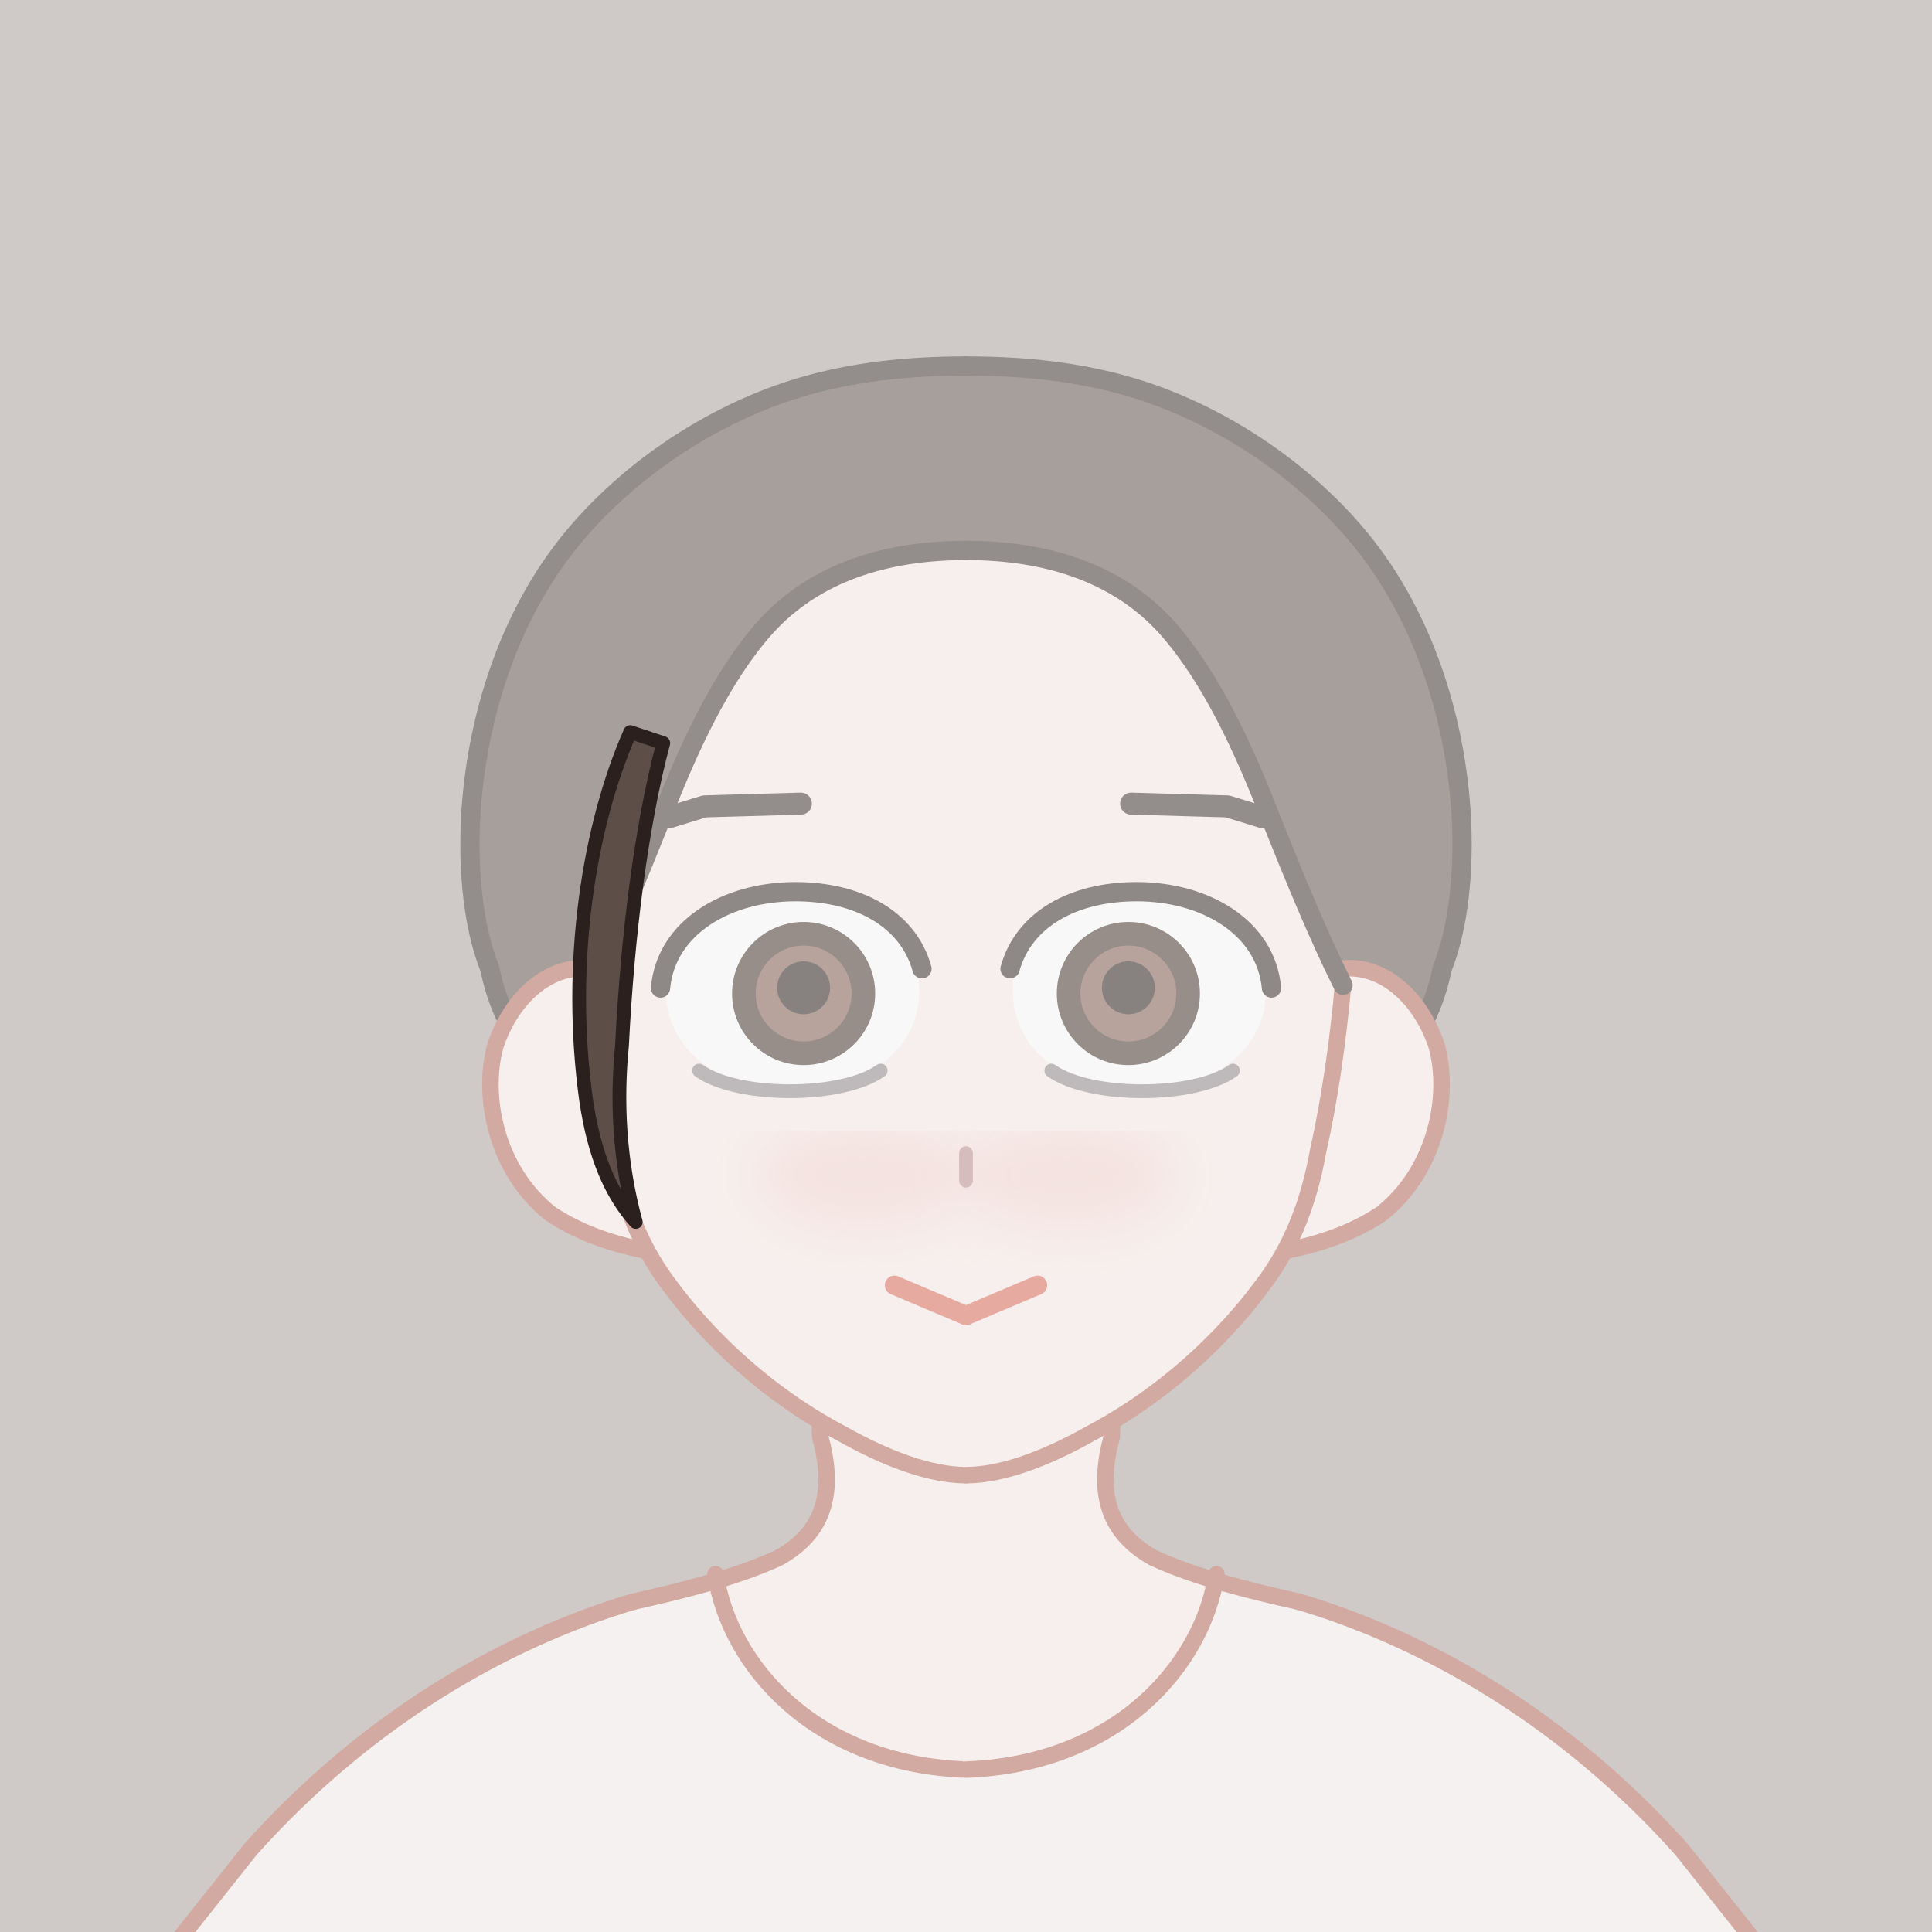
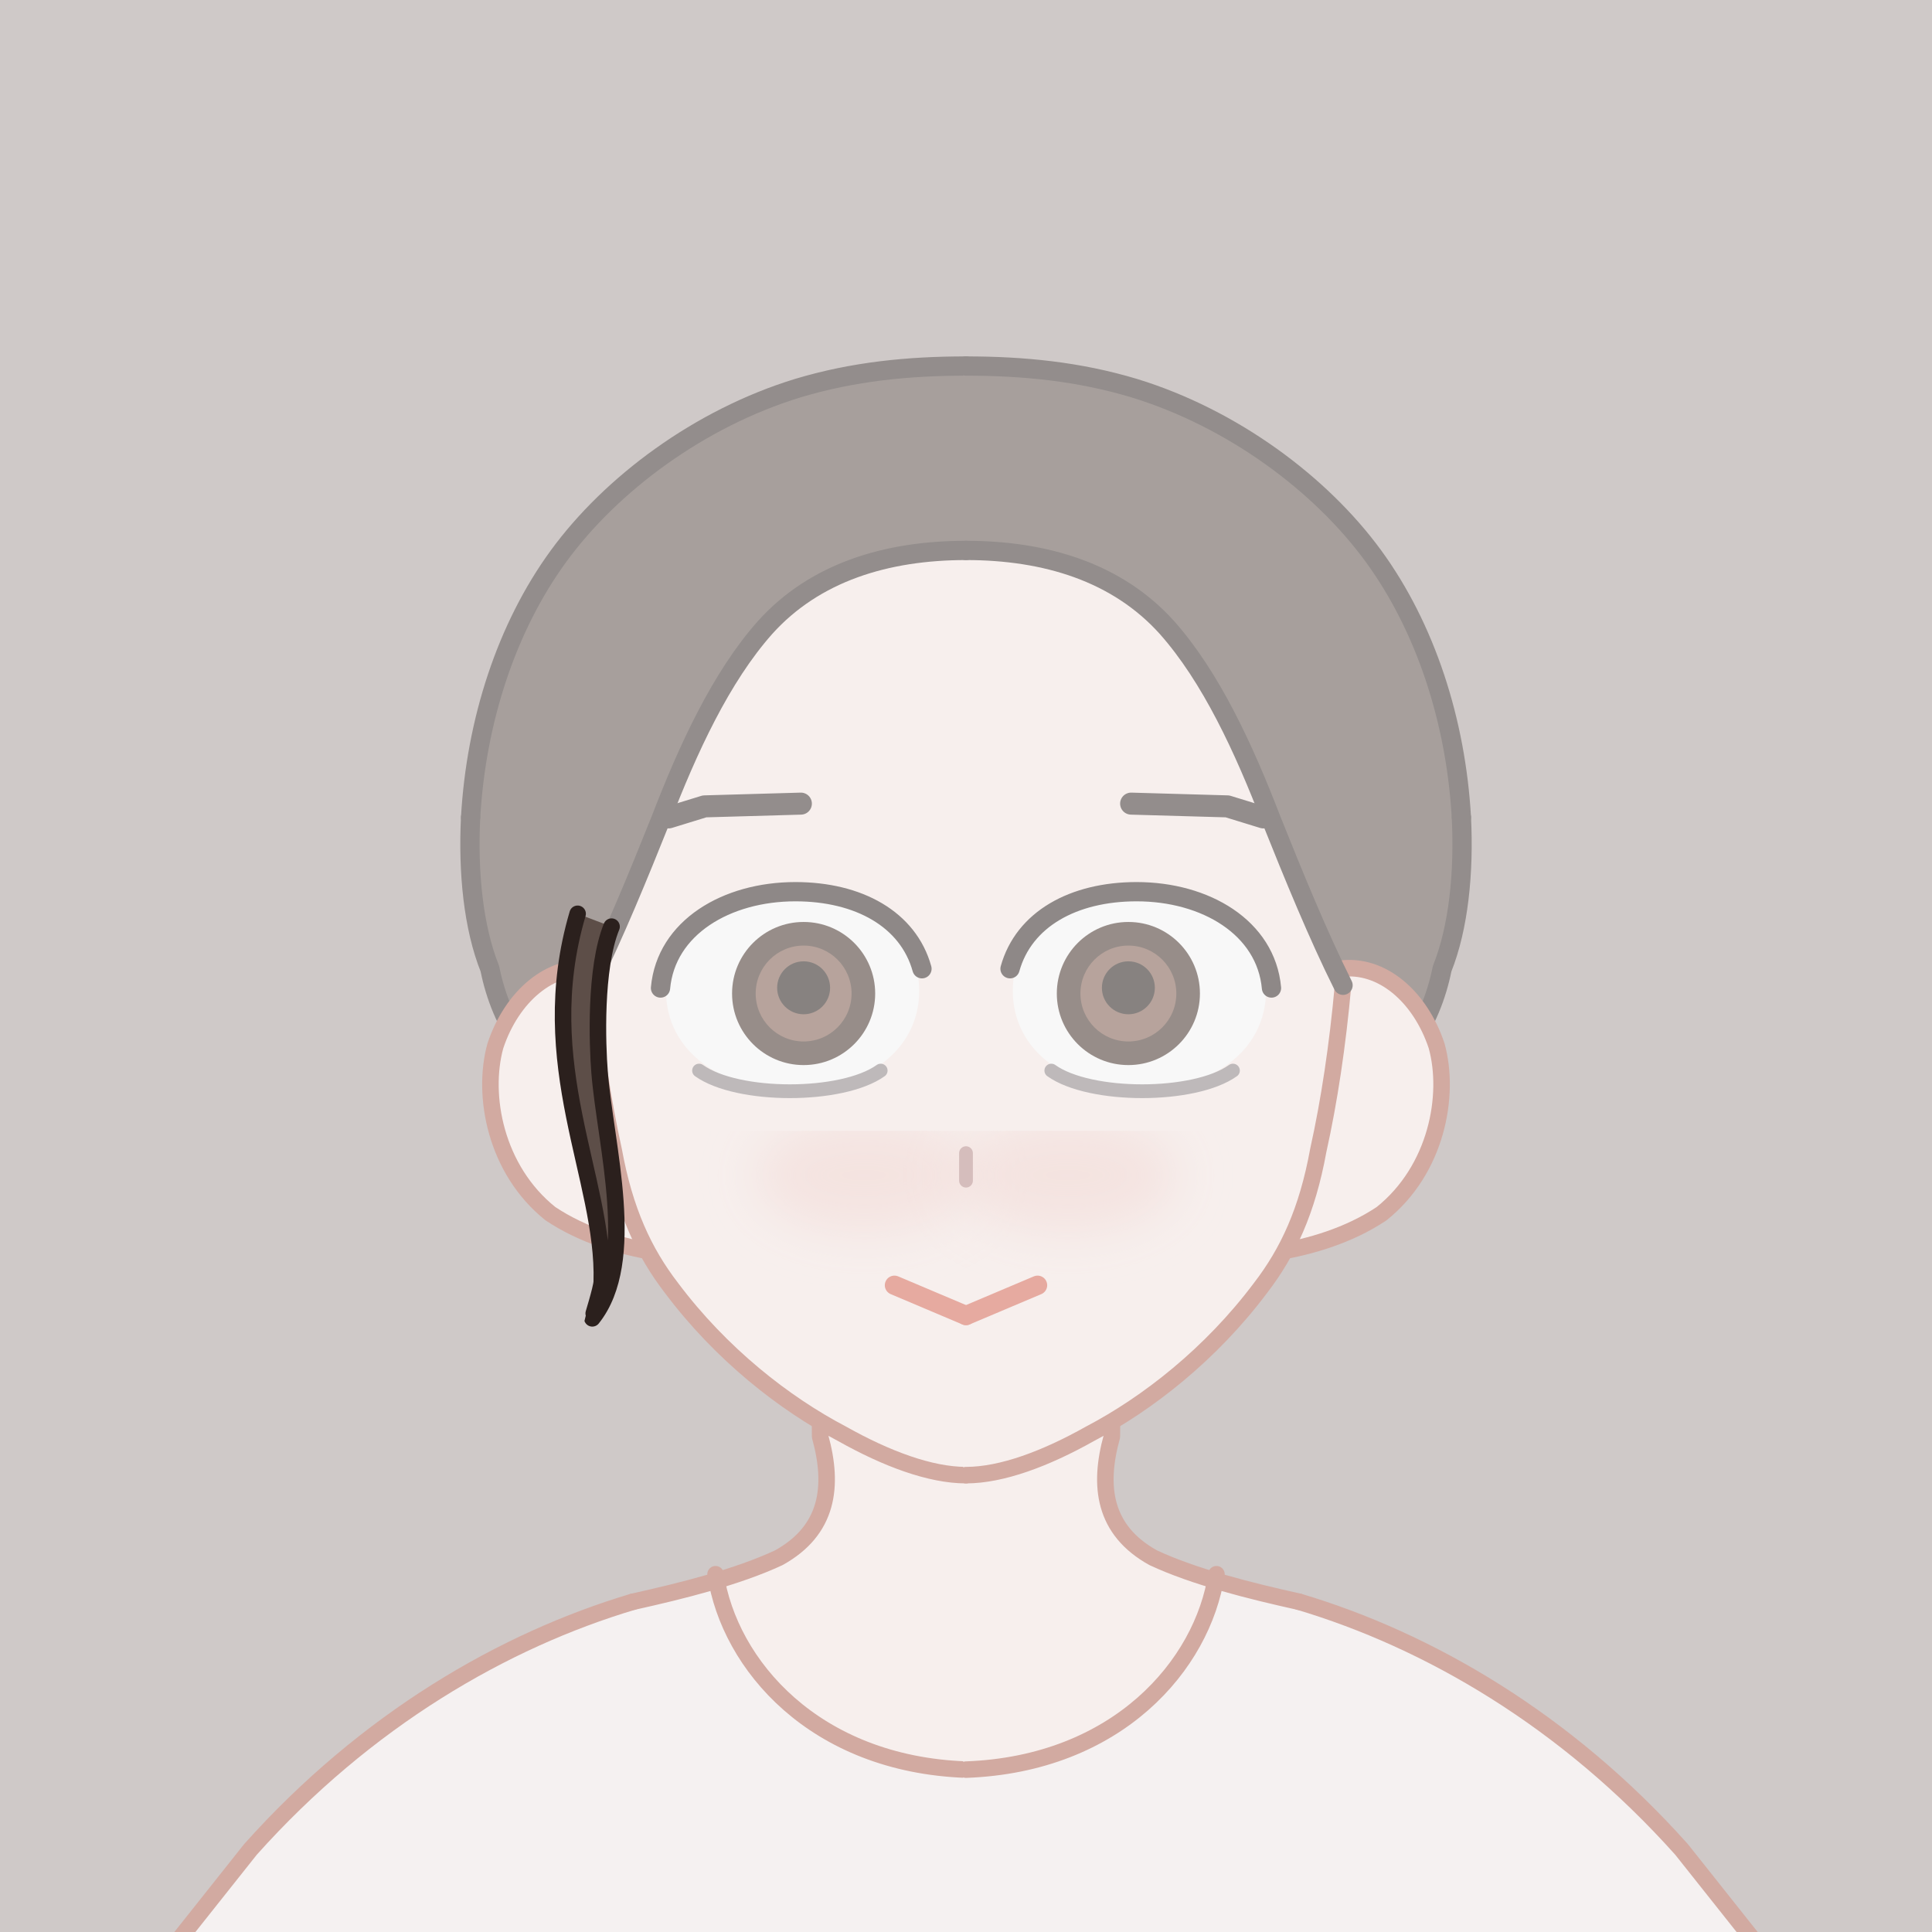
<svg xmlns="http://www.w3.org/2000/svg" width="702" height="702" viewBox="0 0 702 702">
  <defs>
-     <clipPath id="clip-path-5">
+     <clipPath id="clip-path-1">
      <path d="M242 410.88 L386 410.88 L386 514.17 L242 514.17 Z" />
    </clipPath>
    <filter id="filter-1" filterUnits="userSpaceOnUse" x="245" y="377" width="138" height="100" color-interpolation-filters="sRGB">
      <feGaussianBlur in="SourceGraphic" stdDeviation="9" color-interpolation-filters="linearRGB" />
    </filter>
-     <clipPath id="clip-path-6">
+     <clipPath id="clip-path-2">
      <path d="M460 410.88 L316 410.88 L316 514.17 L460 514.17 Z" />
    </clipPath>
    <filter id="filter-2" filterUnits="userSpaceOnUse" x="319" y="377" width="138" height="100" color-interpolation-filters="sRGB">
      <feGaussianBlur in="SourceGraphic" stdDeviation="9" color-interpolation-filters="linearRGB" />
    </filter>
-     <clipPath id="clip-path-7">
+     <clipPath id="clip-path-3">
      <path d="M242 370.99 C242 340.93 262 326 288 326 C314 326 334 340.93 334 370.99 C334 401.05 314 420.17 288 420.17 C262 420.17 242 401.05 242 370.99 Z" />
    </clipPath>
-     <clipPath id="clip-path-8">
+     <clipPath id="clip-path-4">
      <path d="M460 370.99 C460 340.93 440 326 414 326 C388 326 368 340.93 368 370.99 C368 401.05 388 420.17 414 420.17 C440 420.17 460 401.05 460 370.99 Z" />
    </clipPath>
  </defs>
  <g id="_ref">
    <g opacity="0.5">
      <rect x="0" y="0" width="702" height="702" fill="#ada19f" />
      <g data-layer="body">
        <g>
          <path d="M260 573 L230 582 C183 596 133 625 91 672 L60 712 L352 712 L352 643 C296 641 265 605 260 573 Z" fill="#f9f2f1" />
          <path d="M296 490 L298 522 C303 540 301 556 283 566 L260 573 C265 605 296 641 352 643 L352 490 Z" fill="#fdeeea" />
          <path d="M230 582 C183 596 133 625 91 672 L64 706" fill="none" stroke="#b46352" stroke-width="6" stroke-linecap="round" stroke-linejoin="round" />
          <path d="M296 500 C298 510 298 516 298 522 C303 540 301 556 283 566 C268 573 248 578 230 582" fill="none" stroke="#b46352" stroke-width="6" stroke-linecap="round" stroke-linejoin="round" />
          <path d="M260 572 C265 605 296 641 351 643" fill="none" stroke="#b46352" stroke-width="6" stroke-linecap="round" stroke-linejoin="round" />
        </g>
        <g>
          <path d="M442 573 L472 582 C519 596 569 625 611 672 L642 712 L350 712 L350 643 C406 641 437 605 442 573 Z" fill="#f9f2f1" />
          <path d="M406 490 L404 522 C399 540 401 556 419 566 L442 573 C437 605 406 641 350 643 L350 490 Z" fill="#fdeeea" />
          <path d="M472 582 C519 596 569 625 611 672 L638 706" fill="none" stroke="#b46352" stroke-width="6" stroke-linecap="round" stroke-linejoin="round" />
          <path d="M406 500 C404 510 404 516 404 522 C399 540 401 556 419 566 C434 573 454 578 472 582" fill="none" stroke="#b46352" stroke-width="6" stroke-linecap="round" stroke-linejoin="round" />
          <path d="M442 572 C437 605 406 641 351 643" fill="none" stroke="#b46352" stroke-width="6" stroke-linecap="round" stroke-linejoin="round" />
        </g>
      </g>
      <g data-layer="hairBase">
        <g>
          <path d="M352 133 L351 133 C330 133 310 135 290 141 C254 152 222 176 203 202 C184 228 173 262 171 297 C170 317 172 337 178 352 C180 362 184 372 190 380 L198 386 L352 386 Z" fill="#5d4e48" />
          <path d="M351 133 C330 133 310 135 290 141 C254 152 222 176 203 202 C184 228 173 262 171 297" fill="none" stroke="#352a27" stroke-width="7" stroke-linecap="round" stroke-linejoin="round" />
          <path d="M171 297 C170 317 172 337 178 352 C180 362 184 372 190 380" fill="none" stroke="#352a27" stroke-width="7" stroke-linecap="round" stroke-linejoin="round" />
        </g>
        <g>
          <path d="M350 133 L351 133 C372 133 392 135 412 141 C448 152 480 176 499 202 C518 228 529 262 531 297 C532 317 530 337 524 352 C522 362 518 372 512 380 L504 386 L350 386 Z" fill="#5d4e48" />
          <path d="M351 133 C372 133 392 135 412 141 C448 152 480 176 499 202 C518 228 529 262 531 297" fill="none" stroke="#352a27" stroke-width="7" stroke-linecap="round" stroke-linejoin="round" />
          <path d="M531 297 C532 317 530 337 524 352 C522 362 518 372 512 380" fill="none" stroke="#352a27" stroke-width="7" stroke-linecap="round" stroke-linejoin="round" />
        </g>
      </g>
      <g data-layer="ear">
        <g>
          <path d="M215 352 C200 350 186 362 180 380 C175 398 180 425 200 441 C212 449 226 453 238 455 L225 380 Z" fill="#fdeeea" />
          <path d="M215 352 C200 350 186 362 180 380 C175 398 180 425 200 441 C212 449 226 453 238 455" fill="none" stroke="#b46352" stroke-width="6" stroke-linecap="round" stroke-linejoin="round" />
        </g>
        <g>
          <path d="M487 352 C502 350 516 362 522 380 C527 398 522 425 502 441 C490 449 476 453 464 455 L477 380 Z" fill="#fdeeea" />
          <path d="M487 352 C502 350 516 362 522 380 C527 398 522 425 502 441 C490 449 476 453 464 455" fill="none" stroke="#b46352" stroke-width="6" stroke-linecap="round" stroke-linejoin="round" />
        </g>
      </g>
      <g data-layer="face">
        <g>
          <path d="M352 200 L351 200 C322 200 296 208 278 228 C262 246 250 272 240 298 C232 318 223 340 214 358 C216 380 219 400 223 418 C227 440 234 455 244 468 C262 492 285 510 306 521 C322 530 338 536 351 536 L352 536 Z" fill="#fdeeea" />
          <path d="M214 358 C216 380 219 400 223 418 C227 440 234 455 244 468 C262 492 285 510 306 521 C322 530 338 536 351 536" fill="none" stroke="#b46352" stroke-width="6" stroke-linecap="round" stroke-linejoin="round" />
        </g>
        <g>
          <path d="M350 200 L351 200 C380 200 406 208 424 228 C440 246 452 272 462 298 C470 318 479 340 488 358 C486 380 483 400 479 418 C475 440 468 455 458 468 C440 492 417 510 396 521 C380 530 364 536 351 536 L350 536 Z" fill="#fdeeea" />
          <path d="M488 358 C486 380 483 400 479 418 C475 440 468 455 458 468 C440 492 417 510 396 521 C380 530 364 536 351 536" fill="none" stroke="#b46352" stroke-width="6" stroke-linecap="round" stroke-linejoin="round" />
        </g>
      </g>
      <g data-layer="makeup">
-         <g clip-path="url(#clip-path-5)">
+         <g clip-path="url(#clip-path-1)">
          <g filter="url(#filter-1)">
            <ellipse cx="314" cy="427" rx="40" ry="21" fill="#f3bfb8" opacity="0.5" />
          </g>
        </g>
-         <g clip-path="url(#clip-path-6)">
+         <g clip-path="url(#clip-path-2)">
          <g filter="url(#filter-2)">
            <ellipse cx="388" cy="427" rx="40" ry="21" fill="#f3bfb8" opacity="0.5" />
          </g>
        </g>
      </g>
      <g data-layer="mouth">
        <line x1="325" y1="467" x2="351" y2="478" fill="none" stroke="#dc6450" stroke-width="7" stroke-linecap="round" stroke-linejoin="round" />
        <line x1="377" y1="467" x2="351" y2="478" fill="none" stroke="#dc6450" stroke-width="7" stroke-linecap="round" stroke-linejoin="round" />
        <line x1="351" y1="419" x2="351" y2="429" fill="none" stroke="#b98a88" stroke-width="5" stroke-linecap="round" />
      </g>
      <g data-layer="eye">
        <path d="M242 360 C242 338 262 326 288 326 C314 326 334 338 334 360 C334 382 314 396 288 396 C262 396 242 382 242 360 Z" fill="#ffffff" />
-         <g clip-path="url(#clip-path-7)">
+         <g clip-path="url(#clip-path-3)">
          <g>
            <circle cx="292" cy="361" r="26" fill="#3e2a22" />
            <circle cx="292" cy="361" r="17.42" fill="#7e5647" />
            <circle cx="292" cy="358.92" r="9.62" fill="#1e1410" />
          </g>
        </g>
        <g>
          <path d="M254 389 C268 399 306 399 320 389" fill="none" stroke="#8b8284" stroke-width="5" stroke-linecap="round" />
          <path d="M240 359 C242 337 264 324 289 324 C312 324 330 334 335 352" fill="none" stroke="#2b201d" stroke-width="7" stroke-linecap="round" stroke-linejoin="round" />
        </g>
        <g>
          <path d="M460 360 C460 338 440 326 414 326 C388 326 368 338 368 360 C368 382 388 396 414 396 C440 396 460 382 460 360 Z" fill="#ffffff" />
-           <g clip-path="url(#clip-path-8)">
+           <g clip-path="url(#clip-path-4)">
            <g>
              <circle cx="410" cy="361" r="26" fill="#3e2a22" />
              <circle cx="410" cy="361" r="17.42" fill="#7e5647" />
              <circle cx="410" cy="358.92" r="9.62" fill="#1e1410" />
            </g>
          </g>
          <g>
            <path d="M448 389 C434 399 396 399 382 389" fill="none" stroke="#8b8284" stroke-width="5" stroke-linecap="round" />
            <path d="M462 359 C460 337 438 324 413 324 C390 324 372 334 367 352" fill="none" stroke="#2b201d" stroke-width="7" stroke-linecap="round" stroke-linejoin="round" />
          </g>
        </g>
      </g>
      <g data-layer="hairLine">
        <path d="M351 200 C322 200 296 208 278 228 C262 246 250 272 240 298 C232 318 223 340 214 358" fill="none" stroke="#352a27" stroke-width="7" stroke-linecap="round" stroke-linejoin="round" />
        <path d="M351 200 C380 200 406 208 424 228 C440 246 452 272 462 298 C470 318 479 340 488 358" fill="none" stroke="#352a27" stroke-width="7" stroke-linecap="round" stroke-linejoin="round" />
      </g>
      <g data-layer="brow">
        <polyline points="243,297 256,293 291,292" fill="none" stroke="#352a27" stroke-width="8" stroke-linecap="round" stroke-linejoin="round" />
        <polyline points="459,297 446,293 411,292" fill="none" stroke="#352a27" stroke-width="8" stroke-linecap="round" stroke-linejoin="round" />
      </g>
    </g>
  </g>
  <g id="half">
-     <path d="M229 266 C214 300 206 350 213 400 C216 420 222 434 231 444 C225 422 224 400 226 380 C228 340 233 300 241 270 Z" fill="#5d4e48" stroke="#2b201d" stroke-width="5" stroke-linecap="round" stroke-linejoin="round" />
+     <path d="M209.88 332.026 C193.714 386.86 219.791 428.282 218.649 465.735 C218.575 468.17 215.181 478.929 215.214 479.026 C231.909 458.157 219.958 416.155 217.856 389.567 C217.071 379.644 216.047 351.86 222.214 336.693" fill="#5d4e48" stroke="#2b201d" stroke-width="6" stroke-linecap="round" stroke-linejoin="round" />
  </g>
</svg>
